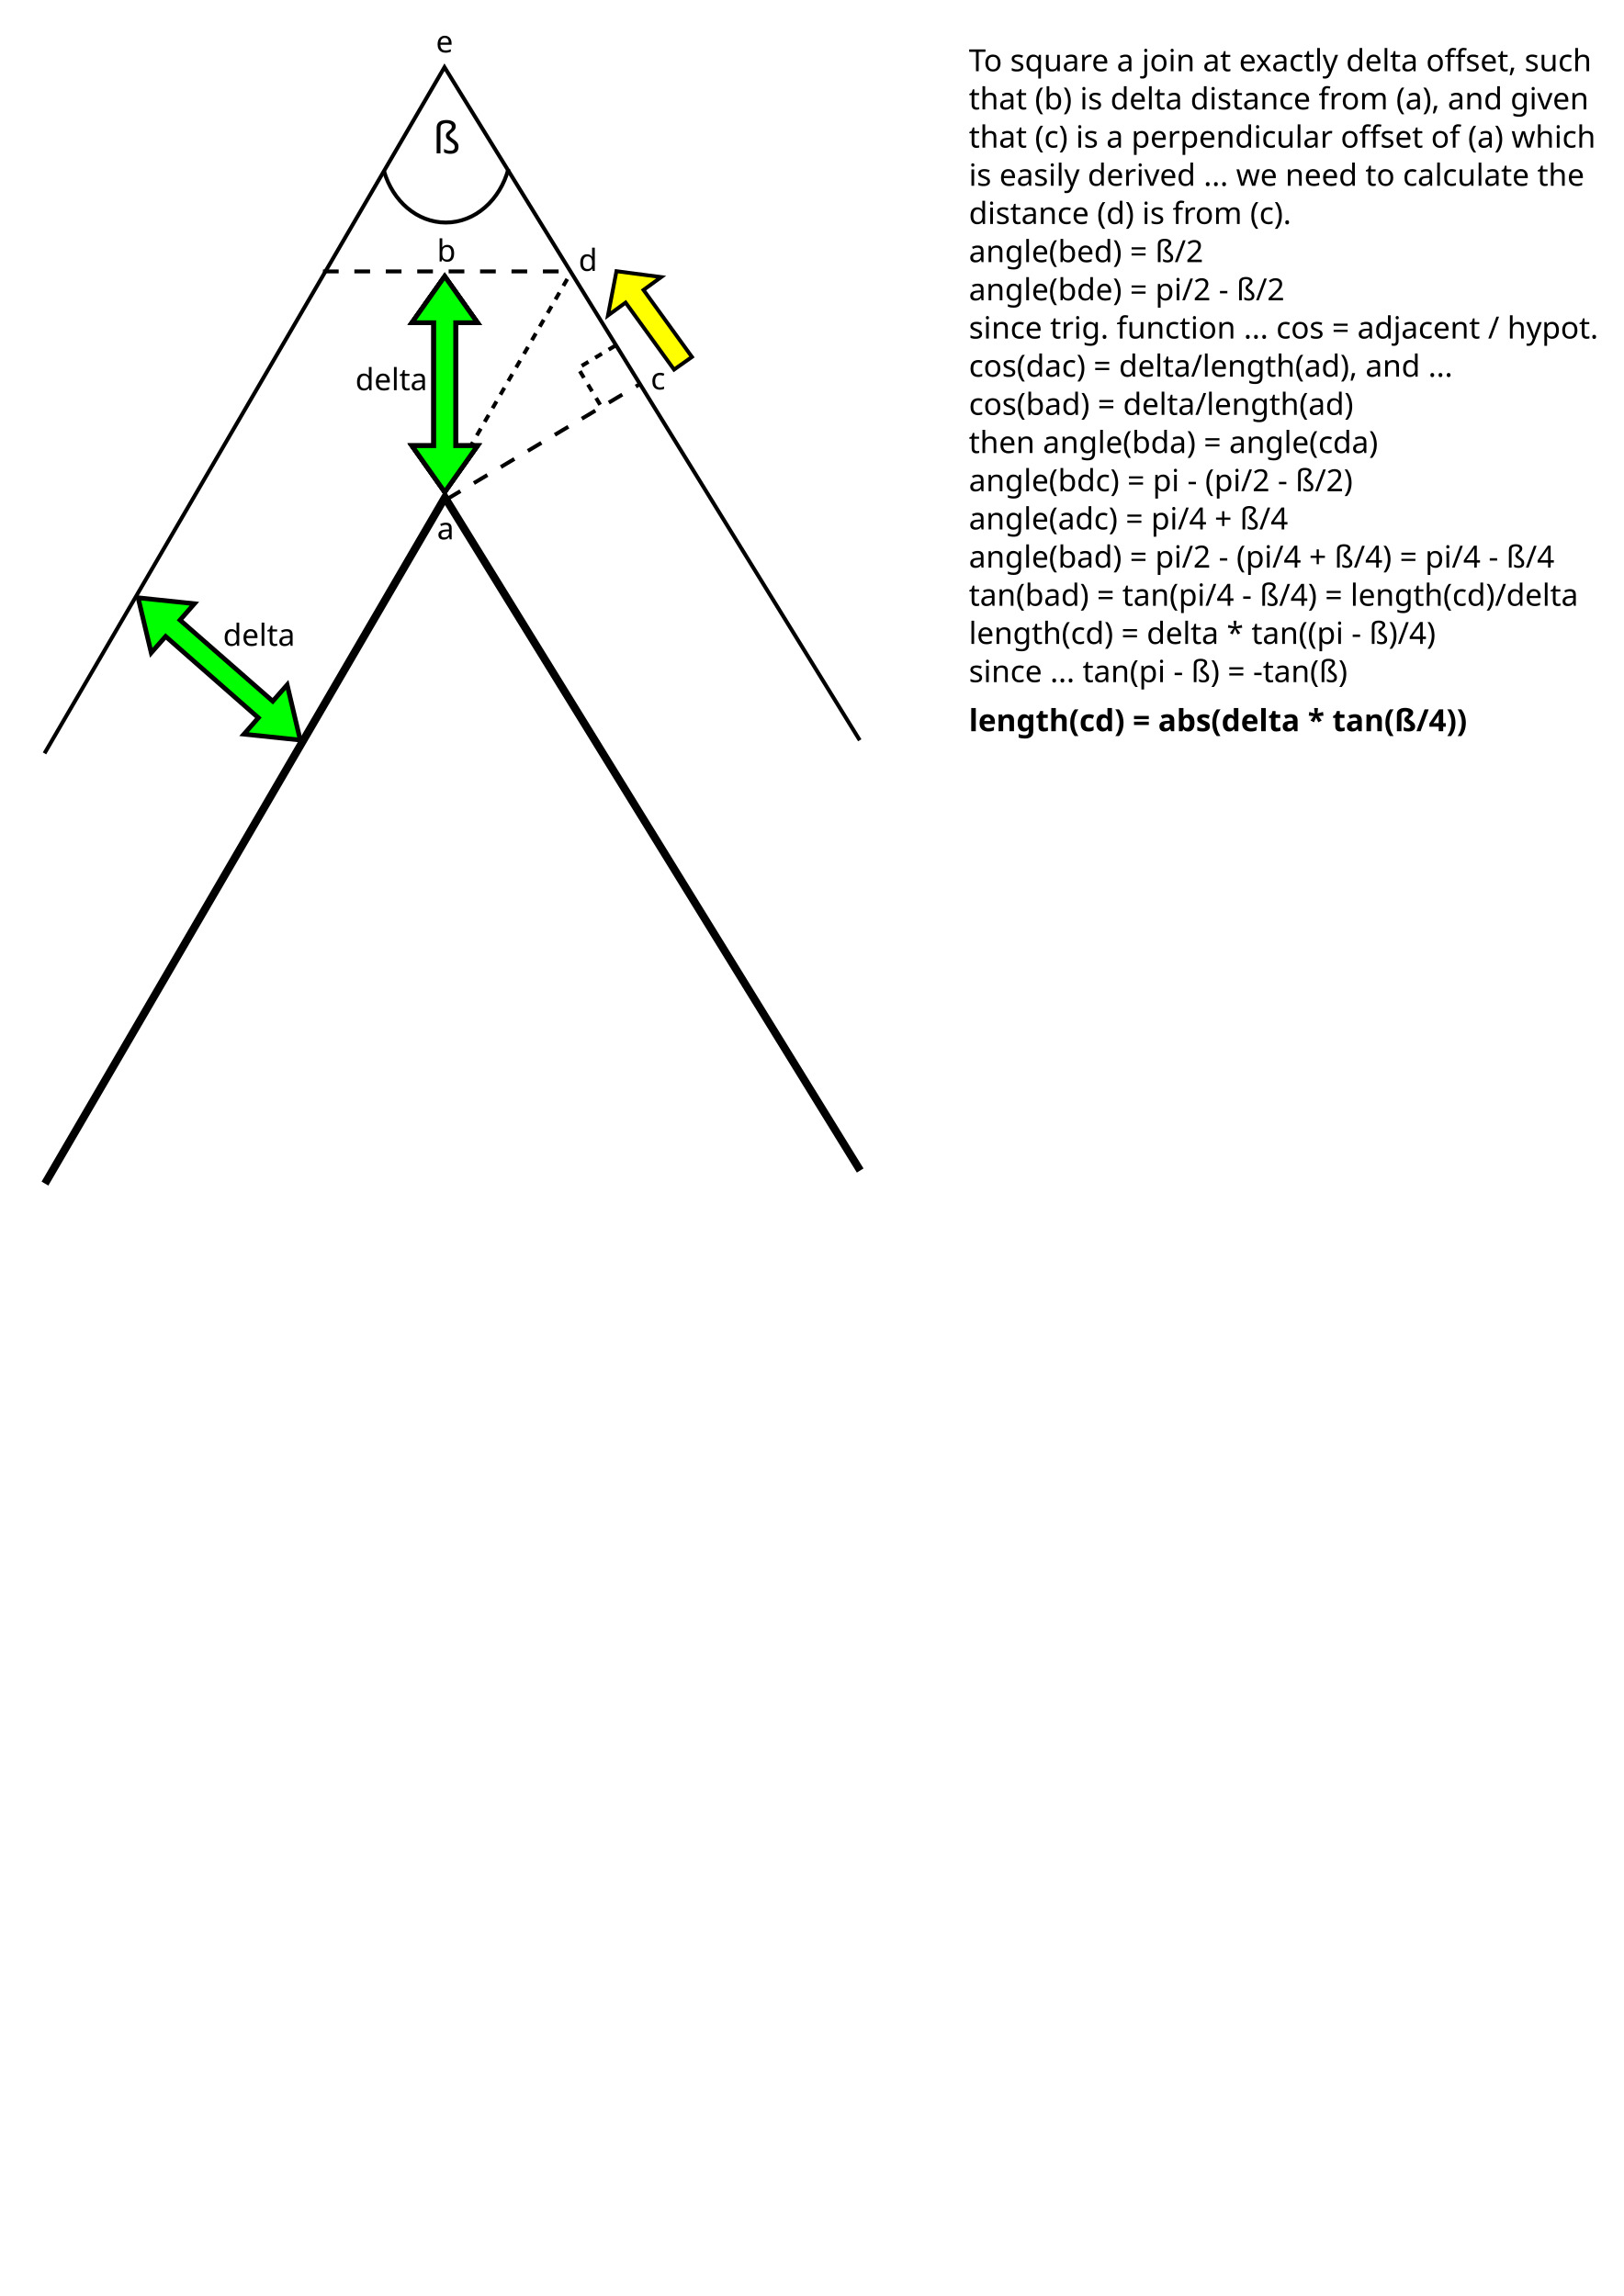
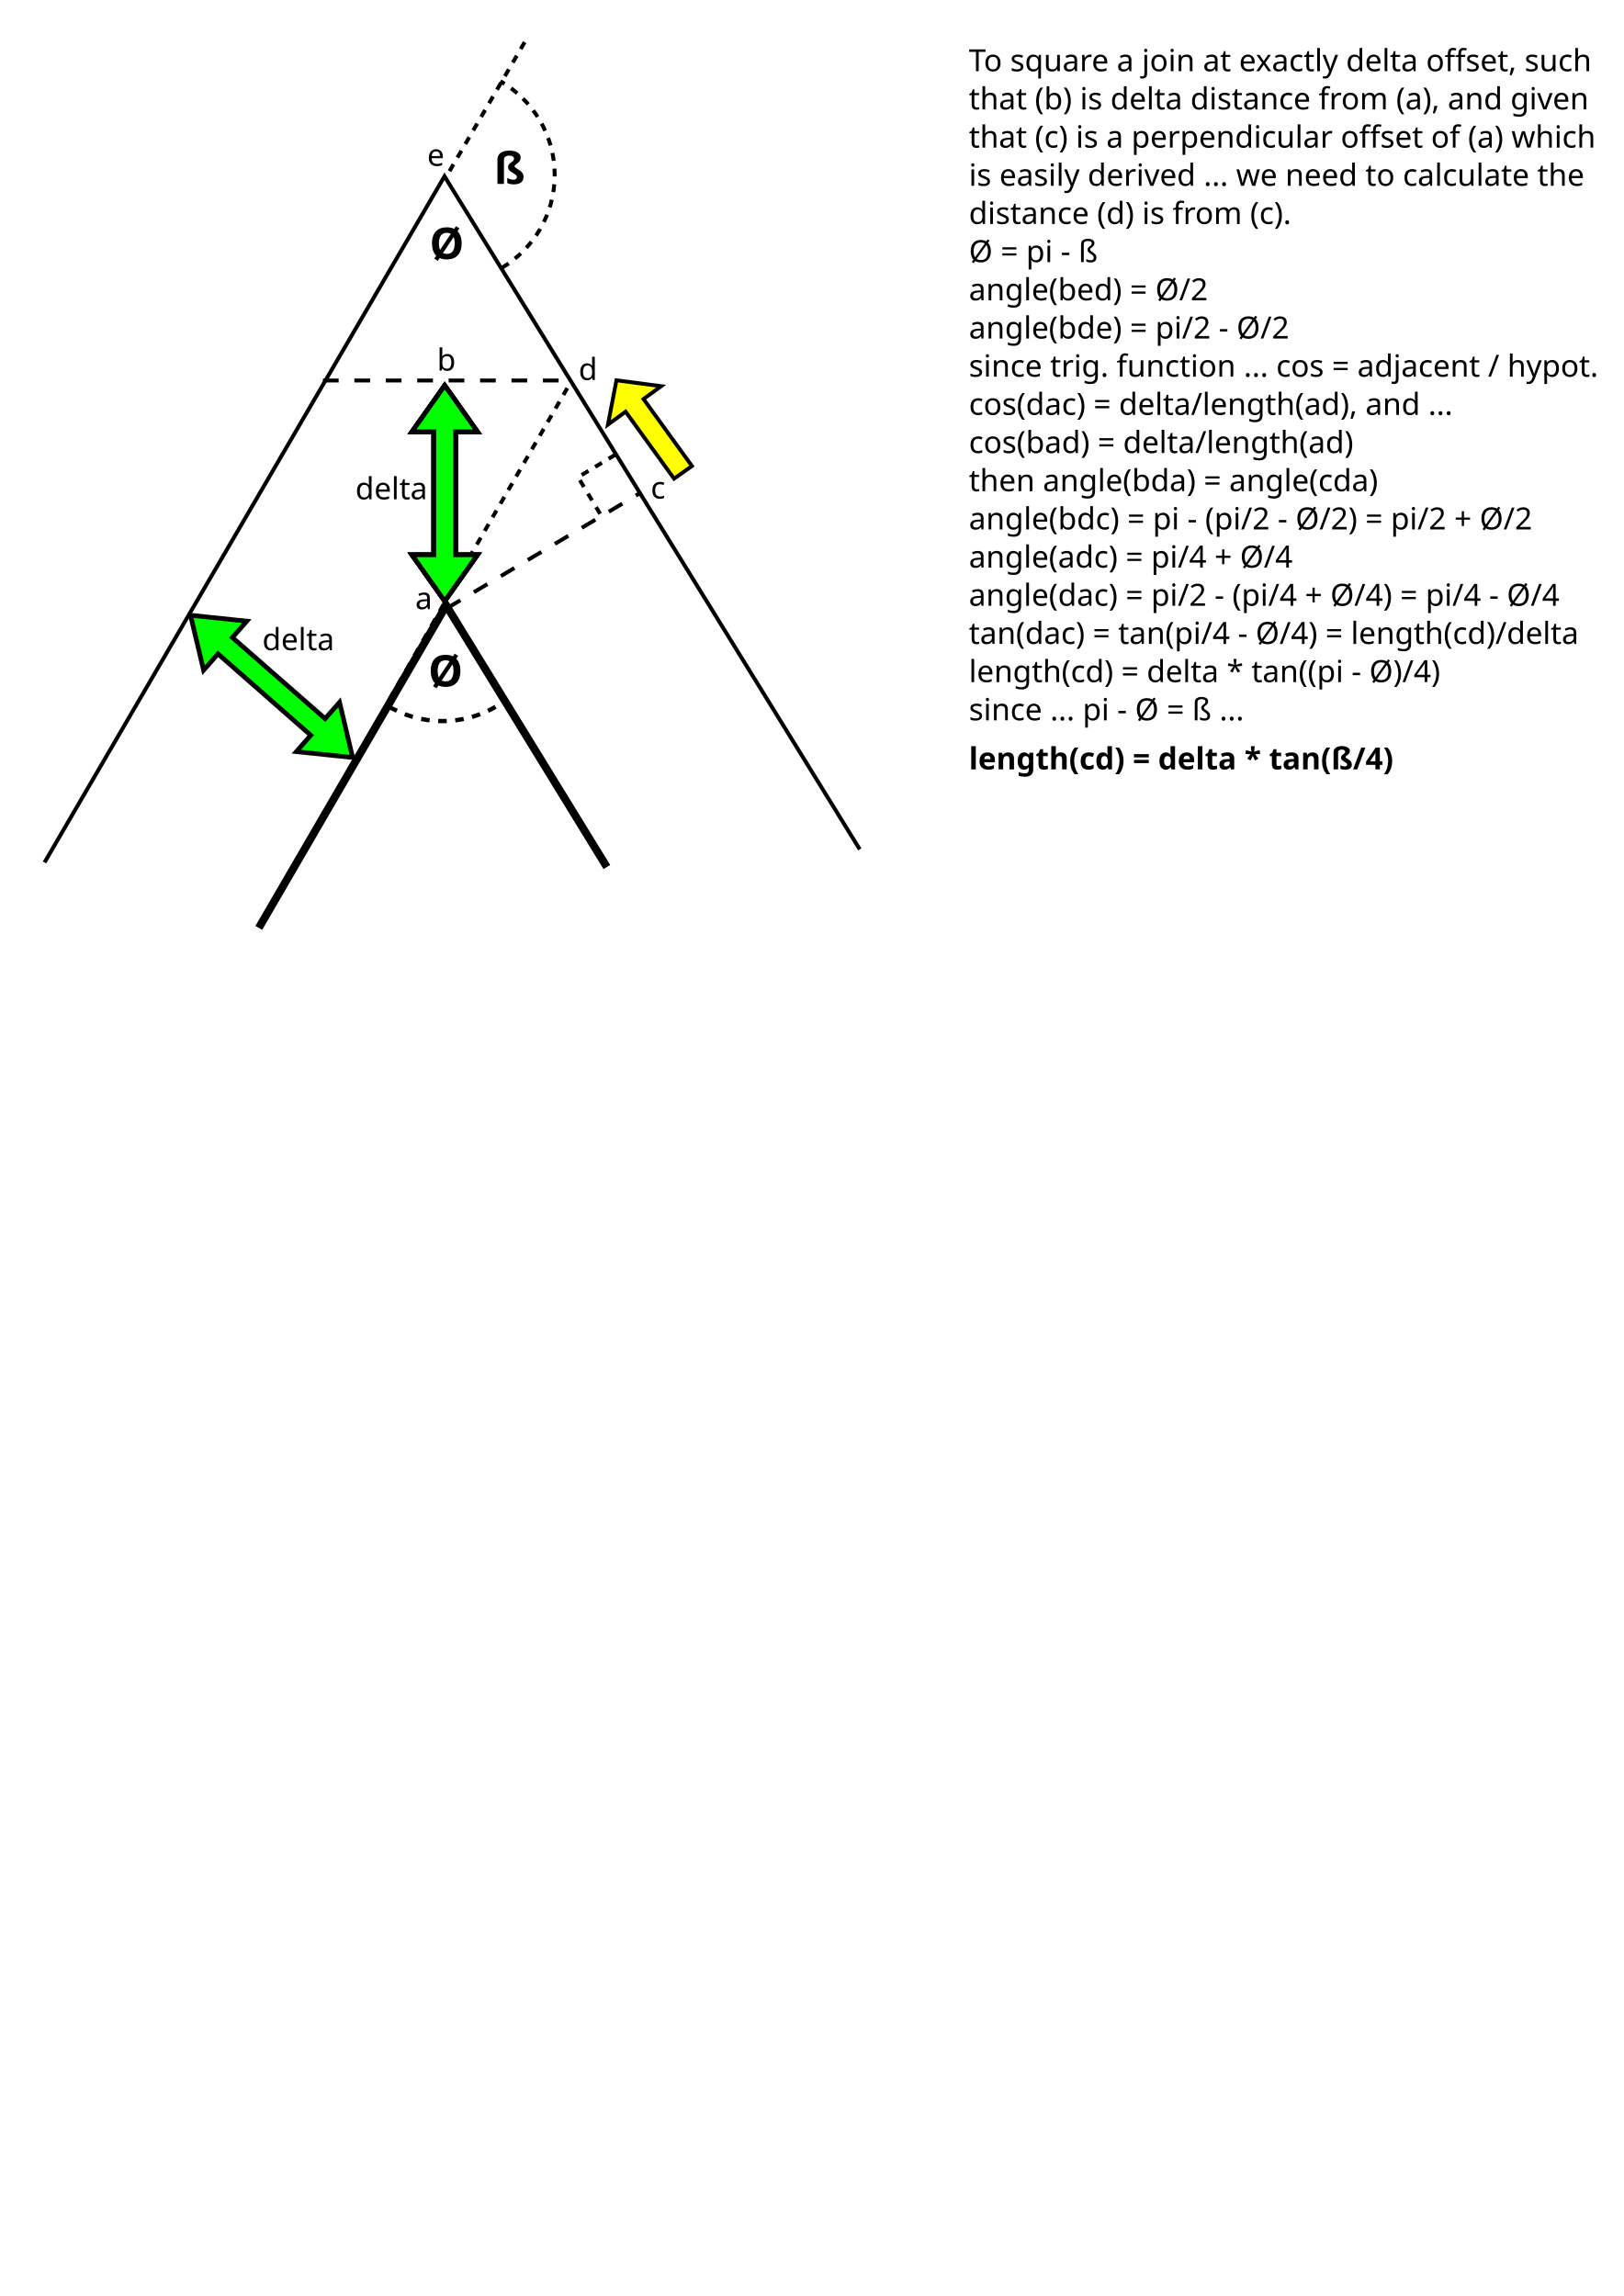
<svg xmlns="http://www.w3.org/2000/svg" width="744.094" height="1052.362" id="svg2" version="1.1">
  <defs id="defs4" />
  <g id="layer1">
-     <path style="color:#000000;fill:none;stroke:#000000;stroke-width:1.8;stroke-linecap:butt;stroke-linejoin:miter;stroke-miterlimit:4;stroke-opacity:1;stroke-dasharray:3.6, 3.6;stroke-dashoffset:0;marker:none;visibility:visible;display:inline;overflow:visible;enable-background:accumulate" d="m 204.1,224.5 57.2,-98.9" id="path4097" />
-     <path style="color:#000000;fill:none;stroke:#000000;stroke-width:1.8;stroke-linecap:butt;stroke-linejoin:miter;stroke-miterlimit:4;stroke-opacity:1;stroke-dasharray:none;stroke-dashoffset:0;marker:none;visibility:visible;display:inline;overflow:visible;enable-background:accumulate" d="M 20.4,345.3 203.7,30.8 394,339.3" id="path2985" />
-     <path style="color:#000000;fill:none;stroke:#000000;stroke-width:3.6;stroke-linecap:butt;stroke-linejoin:miter;stroke-miterlimit:4;stroke-opacity:1;stroke-dasharray:none;stroke-dashoffset:0;marker:none;visibility:visible;display:inline;overflow:visible;enable-background:accumulate" d="M 20.6,542.5 203.9,228 394.2,536.5" id="path2985-1" />
-     <path style="color:#000000;fill:#00ff00;fill-opacity:1;stroke:#000000;stroke-width:2.138;stroke-linecap:butt;stroke-linejoin:miter;stroke-miterlimit:4;stroke-opacity:1;stroke-dasharray:none;stroke-dashoffset:0;marker:none;visibility:visible;display:inline;overflow:visible;enable-background:accumulate" d="m 203.8,126.7 15,21.2 -10,0 0,56.4 10,0 -15,21.2 -15,-21.2 10,0 0,-56.4 -10,0 z" id="path3777" />
-     <path style="color:#000000;fill:#00ff00;fill-opacity:1;stroke:#000000;stroke-width:2.138;stroke-linecap:butt;stroke-linejoin:miter;stroke-miterlimit:4;stroke-opacity:1;stroke-dasharray:none;stroke-dashoffset:0;marker:none;visibility:visible;display:inline;overflow:visible;enable-background:accumulate" d="m 63.3,274 25.8,2.7 -6.6,7.5 42.5,37.2 6.6,-7.5 6,25.3 -25.8,-2.7 6.6,-7.5 -42.5,-37.3 -6.6,7.5 z" id="path3777-9" />
-     <path id="path3853" d="m 203.8,126.7 15,21.2 -10,0 0,56.4 10,0 -15,21.2 -15,-21.2 10,0 0,-56.4 -10,0 z" style="color:#000000;fill:#00ff00;fill-opacity:1;stroke:#000000;stroke-width:2.138;stroke-linecap:butt;stroke-linejoin:miter;stroke-miterlimit:4;stroke-opacity:1;stroke-dasharray:none;stroke-dashoffset:0;marker:none;visibility:visible;display:inline;overflow:visible;enable-background:accumulate" />
-     <path style="color:#000000;fill:#00ff00;fill-opacity:1;stroke:#000000;stroke-width:2.138;stroke-linecap:butt;stroke-linejoin:miter;stroke-miterlimit:4;stroke-opacity:1;stroke-dasharray:none;stroke-dashoffset:0;marker:none;visibility:visible;display:inline;overflow:visible;enable-background:accumulate" d="m 203.8,126.7 15,21.2 -10,0 0,56.4 10,0 -15,21.2 -15,-21.2 10,0 0,-56.4 -10,0 z" id="path3855" />
-     <path id="path3857" d="m 203.8,126.7 15,21.2 -10,0 0,56.4 10,0 -15,21.2 -15,-21.2 10,0 0,-56.4 -10,0 z" style="color:#000000;fill:#00ff00;fill-opacity:1;stroke:#000000;stroke-width:2.138;stroke-linecap:butt;stroke-linejoin:miter;stroke-miterlimit:4;stroke-opacity:1;stroke-dasharray:none;stroke-dashoffset:0;marker:none;visibility:visible;display:inline;overflow:visible;enable-background:accumulate" />
-     <path style="color:#000000;fill:#00ff00;fill-opacity:1;fill-rule:evenodd;stroke:#000000;stroke-width:1.8;stroke-linecap:butt;stroke-linejoin:miter;stroke-miterlimit:4;stroke-opacity:1;stroke-dasharray:7.2, 7.2;stroke-dashoffset:0;marker:none;visibility:visible;display:inline;overflow:visible;enable-background:accumulate" d="m 148,124.4 110,0" id="path3859" />
-     <text xml:space="preserve" style="font-size:20px;font-style:normal;font-variant:normal;font-weight:normal;font-stretch:normal;text-indent:0;text-align:start;text-decoration:none;line-height:125%;letter-spacing:0px;word-spacing:0px;text-transform:none;direction:ltr;block-progression:tb;writing-mode:lr-tb;text-anchor:start;baseline-shift:baseline;color:#000000;fill:#000000;fill-opacity:1;fill-rule:nonzero;stroke:none;stroke-width:1px;marker:none;visibility:visible;display:inline;overflow:visible;enable-background:accumulate;font-family:Tahoma;-inkscape-font-specification:Tahoma" x="198.4" y="70.3" id="text3861">
-       <tspan id="tspan3863" x="198.4" y="70.3">ß</tspan>
+     <path style="color:#000000;fill:none;stroke:#000000;stroke-width:1.961;stroke-linecap:butt;stroke-linejoin:miter;stroke-miterlimit:4;stroke-opacity:1;stroke-dasharray:3.922, 3.922;stroke-dashoffset:0;marker:none;visibility:visible;display:inline;overflow:visible;enable-background:accumulate" d="M 203.5 276.8 L 177.1 323.2 C 184.5 327.8 193.3 330.5 202.7 330.5 C 213.1 330.5 222.9 327.2 230.8 321.6 L 203.5 276.8 z " id="path3856" />
+     <path style="color:#000000;fill:none;stroke:#000000;stroke-width:1.8;stroke-linecap:butt;stroke-linejoin:miter;stroke-miterlimit:4;stroke-opacity:1;stroke-dasharray:3.6, 3.6;stroke-dashoffset:0;marker:none;visibility:visible;display:inline;overflow:visible;enable-background:accumulate" d="m 204.1,274.5 57.2,-98.9" id="path4097" />
+     <path style="color:#000000;fill:none;stroke:#000000;stroke-width:1.8;stroke-linecap:butt;stroke-linejoin:miter;stroke-miterlimit:4;stroke-opacity:1;stroke-dasharray:none;stroke-dashoffset:0;marker:none;visibility:visible;display:inline;overflow:visible;enable-background:accumulate" d="M 20.4,395.3 203.7,80.8 394,389.3" id="path2985" />
+     <path style="color:#000000;fill:#00ff00;fill-opacity:1;stroke:#000000;stroke-width:2.138;stroke-linecap:butt;stroke-linejoin:miter;stroke-miterlimit:4;stroke-opacity:1;stroke-dasharray:none;stroke-dashoffset:0;marker:none;visibility:visible;display:inline;overflow:visible;enable-background:accumulate" d="m 203.8,176.7 15,21.2 -10,0 0,56.4 10,0 -15,21.2 -15,-21.2 10,0 0,-56.4 -10,0 z" id="path3777" />
+     <path style="color:#000000;fill:#00ff00;fill-opacity:1;stroke:#000000;stroke-width:2.138;stroke-linecap:butt;stroke-linejoin:miter;stroke-miterlimit:4;stroke-opacity:1;stroke-dasharray:none;stroke-dashoffset:0;marker:none;visibility:visible;display:inline;overflow:visible;enable-background:accumulate" d="m 87.3,282 25.8,2.7 -6.6,7.5 42.5,37.2 6.6,-7.5 6,25.3 -25.8,-2.7 6.6,-7.5 -42.5,-37.3 -6.6,7.5 z" id="path3777-9" />
+     <path id="path3853" d="m 203.8,176.7 15,21.2 -10,0 0,56.4 10,0 -15,21.2 -15,-21.2 10,0 0,-56.4 -10,0 z" style="color:#000000;fill:#00ff00;fill-opacity:1;stroke:#000000;stroke-width:2.138;stroke-linecap:butt;stroke-linejoin:miter;stroke-miterlimit:4;stroke-opacity:1;stroke-dasharray:none;stroke-dashoffset:0;marker:none;visibility:visible;display:inline;overflow:visible;enable-background:accumulate" />
+     <path style="color:#000000;fill:#00ff00;fill-opacity:1;stroke:#000000;stroke-width:2.138;stroke-linecap:butt;stroke-linejoin:miter;stroke-miterlimit:4;stroke-opacity:1;stroke-dasharray:none;stroke-dashoffset:0;marker:none;visibility:visible;display:inline;overflow:visible;enable-background:accumulate" d="m 203.8,176.7 15,21.2 -10,0 0,56.4 10,0 -15,21.2 -15,-21.2 10,0 0,-56.4 -10,0 z" id="path3855" />
+     <path id="path3857" d="m 203.8,176.7 15,21.2 -10,0 0,56.4 10,0 -15,21.2 -15,-21.2 10,0 0,-56.4 -10,0 z" style="color:#000000;fill:#00ff00;fill-opacity:1;stroke:#000000;stroke-width:2.138;stroke-linecap:butt;stroke-linejoin:miter;stroke-miterlimit:4;stroke-opacity:1;stroke-dasharray:none;stroke-dashoffset:0;marker:none;visibility:visible;display:inline;overflow:visible;enable-background:accumulate" />
+     <path style="color:#000000;fill:#00ff00;fill-opacity:1;fill-rule:evenodd;stroke:#000000;stroke-width:1.8;stroke-linecap:butt;stroke-linejoin:miter;stroke-miterlimit:4;stroke-opacity:1;stroke-dasharray:7.2, 7.2;stroke-dashoffset:0;marker:none;visibility:visible;display:inline;overflow:visible;enable-background:accumulate" d="m 148,174.4 110,0" id="path3859" />
+     <text xml:space="preserve" style="font-size:20px;font-style:normal;font-variant:normal;font-weight:normal;font-stretch:normal;text-indent:0;text-align:start;text-decoration:none;line-height:125%;letter-spacing:0px;word-spacing:0px;text-transform:none;direction:ltr;block-progression:tb;writing-mode:lr-tb;text-anchor:start;baseline-shift:baseline;color:#000000;fill:#000000;fill-opacity:1;fill-rule:nonzero;stroke:none;stroke-width:1px;marker:none;visibility:visible;display:inline;overflow:visible;enable-background:accumulate;font-family:Tahoma;-inkscape-font-specification:Tahoma" x="226.4" y="84.3" id="text3861">
+       <tspan id="tspan3863" x="226.4" y="84.3" style="font-weight:bold;-inkscape-font-specification:Tahoma Bold">ß</tspan>
    </text>
-     <path style="color:#000000;fill:none;stroke:#000000;stroke-width:1.8;stroke-linecap:butt;stroke-linejoin:miter;stroke-miterlimit:4;stroke-opacity:1;stroke-dasharray:none;stroke-dashoffset:0;marker:none;visibility:visible;display:inline;overflow:visible;enable-background:accumulate" d="m 176,78.5 c 4,13.7 15.2,23.5 28.3,23.5 13.5,0 24.9,-10.4 28.7,-24.6" id="path3865" />
-     <path style="color:#000000;fill:none;stroke:#000000;stroke-width:1.8;stroke-linecap:butt;stroke-linejoin:miter;stroke-miterlimit:4;stroke-opacity:1;stroke-dasharray:7.2, 7.2;stroke-dashoffset:0;marker:none;visibility:visible;display:inline;overflow:visible;enable-background:accumulate" d="m 204.8,228.8 88,-52.5" id="path3907" />
-     <path id="path3857-2" d="m 282.5,124.3 20.5,2.7 -8.1,5.9 22.2,30.7 -8.2,5.8 -22.2,-30.7 -8.1,5.9 z" style="color:#000000;fill:#ffff00;fill-opacity:1;stroke:#000000;stroke-width:1.752;stroke-linecap:butt;stroke-linejoin:miter;stroke-miterlimit:4;stroke-opacity:1;stroke-dasharray:none;stroke-dashoffset:0;marker:none;visibility:visible;display:inline;overflow:visible;enable-background:accumulate" />
-     <text xml:space="preserve" style="font-size:10px;font-style:normal;font-variant:normal;font-weight:normal;font-stretch:normal;text-indent:0;text-align:start;text-decoration:none;line-height:125%;letter-spacing:0px;word-spacing:0px;text-transform:none;direction:ltr;block-progression:tb;writing-mode:lr-tb;text-anchor:start;baseline-shift:baseline;color:#000000;fill:#000000;fill-opacity:1;fill-rule:nonzero;stroke:none;stroke-width:1px;marker:none;visibility:visible;display:inline;overflow:visible;enable-background:accumulate;font-family:Tahoma;-inkscape-font-specification:Tahoma" x="102.2" y="296" id="text3952">
-       <tspan id="tspan3954" x="102.2" y="296" style="font-size:14px">delta</tspan>
+     <path style="color:#000000;fill:none;stroke:#000000;stroke-width:1.8;stroke-linecap:butt;stroke-linejoin:miter;stroke-miterlimit:4;stroke-opacity:1;stroke-dasharray:7.2, 7.2;stroke-dashoffset:0;marker:none;visibility:visible;display:inline;overflow:visible;enable-background:accumulate" d="m 204.8,278.8 88,-52.5" id="path3907" />
+     <path id="path3857-2" d="m 282.5,174.3 20.5,2.7 -8.1,5.9 22.2,30.7 -8.2,5.8 -22.2,-30.7 -8.1,5.9 z" style="color:#000000;fill:#ffff00;fill-opacity:1;stroke:#000000;stroke-width:1.752;stroke-linecap:butt;stroke-linejoin:miter;stroke-miterlimit:4;stroke-opacity:1;stroke-dasharray:none;stroke-dashoffset:0;marker:none;visibility:visible;display:inline;overflow:visible;enable-background:accumulate" />
+     <text xml:space="preserve" style="font-size:10px;font-style:normal;font-variant:normal;font-weight:normal;font-stretch:normal;text-indent:0;text-align:start;text-decoration:none;line-height:125%;letter-spacing:0px;word-spacing:0px;text-transform:none;direction:ltr;block-progression:tb;writing-mode:lr-tb;text-anchor:start;baseline-shift:baseline;color:#000000;fill:#000000;fill-opacity:1;fill-rule:nonzero;stroke:none;stroke-width:1px;marker:none;visibility:visible;display:inline;overflow:visible;enable-background:accumulate;font-family:Tahoma;-inkscape-font-specification:Tahoma" x="120.2" y="298" id="text3952">
+       <tspan id="tspan3954" x="120.2" y="298" style="font-size:14px">delta</tspan>
    </text>
-     <text xml:space="preserve" style="font-size:10px;font-style:normal;font-variant:normal;font-weight:normal;font-stretch:normal;text-indent:0;text-align:start;text-decoration:none;line-height:125%;letter-spacing:0px;word-spacing:0px;text-transform:none;direction:ltr;block-progression:tb;writing-mode:lr-tb;text-anchor:start;baseline-shift:baseline;color:#000000;fill:#000000;fill-opacity:1;fill-rule:nonzero;stroke:none;stroke-width:1px;marker:none;visibility:visible;display:inline;overflow:visible;enable-background:accumulate;font-family:Tahoma;-inkscape-font-specification:Tahoma" x="162.848" y="178.855" id="text3952-4">
-       <tspan id="tspan3954-5" x="162.848" y="178.855" style="font-size:14px">delta</tspan>
+     <text xml:space="preserve" style="font-size:10px;font-style:normal;font-variant:normal;font-weight:normal;font-stretch:normal;text-indent:0;text-align:start;text-decoration:none;line-height:125%;letter-spacing:0px;word-spacing:0px;text-transform:none;direction:ltr;block-progression:tb;writing-mode:lr-tb;text-anchor:start;baseline-shift:baseline;color:#000000;fill:#000000;fill-opacity:1;fill-rule:nonzero;stroke:none;stroke-width:1px;marker:none;visibility:visible;display:inline;overflow:visible;enable-background:accumulate;font-family:Tahoma;-inkscape-font-specification:Tahoma" x="162.848" y="228.855" id="text3952-4">
+       <tspan id="tspan3954-5" x="162.848" y="228.855" style="font-size:14px">delta</tspan>
    </text>
-     <text xml:space="preserve" style="font-size:10px;font-style:normal;font-variant:normal;font-weight:normal;font-stretch:normal;text-indent:0;text-align:start;text-decoration:none;line-height:125%;letter-spacing:0px;word-spacing:0px;text-transform:none;direction:ltr;block-progression:tb;writing-mode:lr-tb;text-anchor:start;baseline-shift:baseline;color:#000000;fill:#000000;fill-opacity:1;fill-rule:nonzero;stroke:none;stroke-width:1px;marker:none;visibility:visible;display:inline;overflow:visible;enable-background:accumulate;font-family:Tahoma;-inkscape-font-specification:Tahoma" x="298.2" y="178.5" id="text3977">
-       <tspan id="tspan3979" x="298.2" y="178.5" style="font-size:14px">c</tspan>
+     <text xml:space="preserve" style="font-size:10px;font-style:normal;font-variant:normal;font-weight:normal;font-stretch:normal;text-indent:0;text-align:start;text-decoration:none;line-height:125%;letter-spacing:0px;word-spacing:0px;text-transform:none;direction:ltr;block-progression:tb;writing-mode:lr-tb;text-anchor:start;baseline-shift:baseline;color:#000000;fill:#000000;fill-opacity:1;fill-rule:nonzero;stroke:none;stroke-width:1px;marker:none;visibility:visible;display:inline;overflow:visible;enable-background:accumulate;font-family:Tahoma;-inkscape-font-specification:Tahoma" x="298.2" y="228.5" id="text3977">
+       <tspan id="tspan3979" x="298.2" y="228.5" style="font-size:14px">c</tspan>
    </text>
-     <text xml:space="preserve" style="font-size:10px;font-style:normal;font-variant:normal;font-weight:normal;font-stretch:normal;text-indent:0;text-align:start;text-decoration:none;line-height:125%;letter-spacing:0px;word-spacing:0px;text-transform:none;direction:ltr;block-progression:tb;writing-mode:lr-tb;text-anchor:start;baseline-shift:baseline;color:#000000;fill:#000000;fill-opacity:1;fill-rule:nonzero;stroke:none;stroke-width:1px;marker:none;visibility:visible;display:inline;overflow:visible;enable-background:accumulate;font-family:Tahoma;-inkscape-font-specification:Tahoma" x="265.155" y="124.168" id="text3977-5">
-       <tspan id="tspan3979-1" x="265.155" y="124.168" style="font-size:14px">d</tspan>
+     <text xml:space="preserve" style="font-size:10px;font-style:normal;font-variant:normal;font-weight:normal;font-stretch:normal;text-indent:0;text-align:start;text-decoration:none;line-height:125%;letter-spacing:0px;word-spacing:0px;text-transform:none;direction:ltr;block-progression:tb;writing-mode:lr-tb;text-anchor:start;baseline-shift:baseline;color:#000000;fill:#000000;fill-opacity:1;fill-rule:nonzero;stroke:none;stroke-width:1px;marker:none;visibility:visible;display:inline;overflow:visible;enable-background:accumulate;font-family:Tahoma;-inkscape-font-specification:Tahoma" x="265.155" y="174.168" id="text3977-5">
+       <tspan id="tspan3979-1" x="265.155" y="174.168" style="font-size:14px">d</tspan>
    </text>
-     <text xml:space="preserve" style="font-size:10px;font-style:normal;font-variant:normal;font-weight:normal;font-stretch:normal;text-indent:0;text-align:start;text-decoration:none;line-height:125%;letter-spacing:0px;word-spacing:0px;text-transform:none;direction:ltr;block-progression:tb;writing-mode:lr-tb;text-anchor:start;baseline-shift:baseline;color:#000000;fill:#000000;fill-opacity:1;fill-rule:nonzero;stroke:none;stroke-width:1px;marker:none;visibility:visible;display:inline;overflow:visible;enable-background:accumulate;font-family:Tahoma;-inkscape-font-specification:Tahoma" x="200.271" y="247.2" id="text3977-5-7">
-       <tspan id="tspan3979-1-1" x="200.271" y="247.2" style="font-size:14px">a</tspan>
+     <text xml:space="preserve" style="font-size:10px;font-style:normal;font-variant:normal;font-weight:normal;font-stretch:normal;text-indent:0;text-align:start;text-decoration:none;line-height:125%;letter-spacing:0px;word-spacing:0px;text-transform:none;direction:ltr;block-progression:tb;writing-mode:lr-tb;text-anchor:start;baseline-shift:baseline;color:#000000;fill:#000000;fill-opacity:1;fill-rule:nonzero;stroke:none;stroke-width:1px;marker:none;visibility:visible;display:inline;overflow:visible;enable-background:accumulate;font-family:Tahoma;-inkscape-font-specification:Tahoma" x="190.271" y="279.2" id="text3977-5-7">
+       <tspan id="tspan3979-1-1" x="190.271" y="279.2" style="font-size:14px">a</tspan>
    </text>
-     <text xml:space="preserve" style="font-size:10px;font-style:normal;font-variant:normal;font-weight:normal;font-stretch:normal;text-indent:0;text-align:start;text-decoration:none;line-height:125%;letter-spacing:0px;word-spacing:0px;text-transform:none;direction:ltr;block-progression:tb;writing-mode:lr-tb;text-anchor:start;baseline-shift:baseline;color:#000000;fill:#000000;fill-opacity:1;fill-rule:nonzero;stroke:none;stroke-width:1px;marker:none;visibility:visible;display:inline;overflow:visible;enable-background:accumulate;font-family:Tahoma;-inkscape-font-specification:Tahoma" x="200.271" y="119.862" id="text3977-5-1">
-       <tspan id="tspan3979-1-5" x="200.271" y="119.862" style="font-size:14px">b</tspan>
+     <text xml:space="preserve" style="font-size:10px;font-style:normal;font-variant:normal;font-weight:normal;font-stretch:normal;text-indent:0;text-align:start;text-decoration:none;line-height:125%;letter-spacing:0px;word-spacing:0px;text-transform:none;direction:ltr;block-progression:tb;writing-mode:lr-tb;text-anchor:start;baseline-shift:baseline;color:#000000;fill:#000000;fill-opacity:1;fill-rule:nonzero;stroke:none;stroke-width:1px;marker:none;visibility:visible;display:inline;overflow:visible;enable-background:accumulate;font-family:Tahoma;-inkscape-font-specification:Tahoma" x="200.271" y="169.862" id="text3977-5-1">
+       <tspan id="tspan3979-1-5" x="200.271" y="169.862" style="font-size:14px">b</tspan>
    </text>
-     <text xml:space="preserve" style="font-size:10px;font-style:normal;font-variant:normal;font-weight:normal;font-stretch:normal;text-indent:0;text-align:start;text-decoration:none;line-height:125%;letter-spacing:0px;word-spacing:0px;text-transform:none;direction:ltr;block-progression:tb;writing-mode:lr-tb;text-anchor:start;baseline-shift:baseline;color:#000000;fill:#000000;fill-opacity:1;fill-rule:nonzero;stroke:none;stroke-width:1px;marker:none;visibility:visible;display:inline;overflow:visible;enable-background:accumulate;font-family:Tahoma;-inkscape-font-specification:Tahoma" x="199.761" y="24.021" id="text3977-5-1-2">
-       <tspan id="tspan3979-1-5-7" x="199.761" y="24.021" style="font-size:14px">e</tspan>
+     <text xml:space="preserve" style="font-size:10px;font-style:normal;font-variant:normal;font-weight:normal;font-stretch:normal;text-indent:0;text-align:start;text-decoration:none;line-height:125%;letter-spacing:0px;word-spacing:0px;text-transform:none;direction:ltr;block-progression:tb;writing-mode:lr-tb;text-anchor:start;baseline-shift:baseline;color:#000000;fill:#000000;fill-opacity:1;fill-rule:nonzero;stroke:none;stroke-width:1px;marker:none;visibility:visible;display:inline;overflow:visible;enable-background:accumulate;font-family:Tahoma;-inkscape-font-specification:Tahoma" x="195.761" y="76.021" id="text3977-5-1-2">
+       <tspan id="tspan3979-1-5-7" x="195.761" y="76.021" style="font-size:14px">e</tspan>
    </text>
    <text xml:space="preserve" style="font-size:14px;font-style:normal;font-variant:normal;font-weight:normal;font-stretch:normal;text-indent:0;text-align:start;text-decoration:none;line-height:125%;letter-spacing:0px;word-spacing:0px;text-transform:none;direction:ltr;block-progression:tb;writing-mode:lr-tb;text-anchor:start;baseline-shift:baseline;color:#000000;fill:#000000;fill-opacity:1;fill-rule:nonzero;stroke:none;stroke-width:1px;marker:none;visibility:visible;display:inline;overflow:visible;enable-background:accumulate;font-family:Tahoma;-inkscape-font-specification:Tahoma" x="444" y="32.65" id="text4077">
      <tspan id="tspan4079" x="444" y="32.65">To square a join at exactly delta offset, such</tspan>
      <tspan x="444" y="50.15" id="tspan4081">that (b) is delta distance from (a), and given</tspan>
      <tspan x="444" y="67.65" id="tspan4085">that (c) is a perpendicular offset of (a) which</tspan>
      <tspan x="444" y="85.15" id="tspan4087">is easily derived ... we need to calculate the</tspan>
      <tspan x="444" y="102.65" id="tspan4089">distance (d) is from (c).</tspan>
-       <tspan x="444" y="120.15" id="tspan4083">angle(bed) = ß/2</tspan>
-       <tspan x="444" y="137.65" id="tspan4093">angle(bde) = pi/2 - ß/2</tspan>
-       <tspan x="444" y="155.15" id="tspan4105">since trig. function ... cos = adjacent / hypot. </tspan>
-       <tspan x="444" y="172.65" id="tspan4099">cos(dac) = delta/length(ad), and ...</tspan>
-       <tspan x="444" y="190.15" id="tspan4101">cos(bad) = delta/length(ad)</tspan>
-       <tspan x="444" y="207.65" id="tspan4107">then angle(bda) = angle(cda)</tspan>
-       <tspan x="444" y="225.15" id="tspan4118">angle(bdc) = pi - (pi/2 - ß/2)</tspan>
-       <tspan x="444" y="242.65" id="tspan4120">angle(adc) = pi/4 + ß/4</tspan>
-       <tspan x="444" y="260.15" id="tspan4126">angle(bad) = pi/2 - (pi/4 + ß/4) = pi/4 - ß/4</tspan>
-       <tspan x="444" y="277.65" id="tspan4122">tan(bad) = tan(pi/4 - ß/4) = length(cd)/delta</tspan>
-       <tspan x="444" y="295.15" id="tspan4124" style="font-weight:normal">length(cd) = delta * tan((pi - ß)/4)</tspan>
-       <tspan x="444" y="312.65" id="tspan4095">since ... tan(pi - ß) = -tan(ß)</tspan>
-       <tspan x="444" y="320.598" id="tspan3045" style="font-size:4px;font-weight:bold"> </tspan>
-       <tspan x="444" y="335.15" style="font-weight:bold" id="tspan3047">length(cd) = abs(delta * tan(ß/4))</tspan>
+       <tspan x="444" y="120.15" id="tspan4083">Ø = pi - ß</tspan>
+       <tspan x="444" y="137.65" id="tspan3854">angle(bed) = Ø/2</tspan>
+       <tspan x="444" y="155.15" id="tspan4093">angle(bde) = pi/2 - Ø/2</tspan>
+       <tspan x="444" y="172.65" id="tspan4105">since trig. function ... cos = adjacent / hypot. </tspan>
+       <tspan x="444" y="190.15" id="tspan4099">cos(dac) = delta/length(ad), and ...</tspan>
+       <tspan x="444" y="207.65" id="tspan4101">cos(bad) = delta/length(ad)</tspan>
+       <tspan x="444" y="225.15" id="tspan4107">then angle(bda) = angle(cda)</tspan>
+       <tspan x="444" y="242.65" id="tspan4118">angle(bdc) = pi - (pi/2 - Ø/2) = pi/2 + Ø/2</tspan>
+       <tspan x="444" y="260.15" id="tspan4120">angle(adc) = pi/4 + Ø/4</tspan>
+       <tspan x="444" y="277.65" id="tspan4126">angle(dac) = pi/2 - (pi/4 + Ø/4) = pi/4 - Ø/4</tspan>
+       <tspan x="444" y="295.15" id="tspan4122">tan(dac) = tan(pi/4 - Ø/4) = length(cd)/delta</tspan>
+       <tspan x="444" y="312.65" id="tspan4124" style="font-weight:normal">length(cd) = delta * tan((pi - Ø)/4)</tspan>
+       <tspan x="444" y="330.15" id="tspan4095">since ... pi - Ø = ß ...</tspan>
+       <tspan x="444" y="338.098" id="tspan3045" style="font-size:4px;font-weight:bold"> </tspan>
+       <tspan x="444" y="352.65" style="font-weight:bold" id="tspan3047">length(cd) = delta * tan(ß/4)</tspan>
    </text>
-     <path style="color:#000000;fill:none;stroke:#000000;stroke-width:1.8;stroke-linecap:butt;stroke-linejoin:miter;stroke-miterlimit:4;stroke-opacity:1;stroke-dasharray:3.6, 3.6;stroke-dashoffset:0;marker:none;visibility:visible;display:inline;overflow:visible;enable-background:accumulate" d="m 282,158.4 -17.1,10.3 10.3,17.1" id="path4091" />
+     <path style="color:#000000;fill:none;stroke:#000000;stroke-width:1.8;stroke-linecap:butt;stroke-linejoin:miter;stroke-miterlimit:4;stroke-opacity:1;stroke-dasharray:3.6, 3.6;stroke-dashoffset:0;marker:none;visibility:visible;display:inline;overflow:visible;enable-background:accumulate" d="m 282,208.4 -17.1,10.3 10.3,17.1" id="path4091" />
+     <g id="g3823">
+       <path id="path4097-1" d="M 206,78.44 241.1,18.2" style="color:#000000;fill:none;stroke:#000000;stroke-width:1.8;stroke-linecap:butt;stroke-linejoin:miter;stroke-miterlimit:4;stroke-opacity:1;stroke-dasharray:3.6, 3.6;stroke-dashoffset:0;marker:none;visibility:visible;display:inline;overflow:visible;enable-background:accumulate" />
+       <path id="path3050" d="m 230.1,122.7 c 14.4,-8.7 24.1,-24.46 24.1,-42.51 0,-18.38 -10.1,-34.42 -24.9,-42.97" style="color:#000000;fill:none;stroke:#000000;stroke-width:1.8;stroke-linecap:butt;stroke-linejoin:miter;stroke-miterlimit:4;stroke-opacity:1;stroke-dasharray:3.6,3.6;stroke-dashoffset:0;marker:none;visibility:visible;display:inline;overflow:visible;enable-background:accumulate" />
+     </g>
+     <text xml:space="preserve" style="font-size:14px;font-style:normal;font-variant:normal;font-weight:normal;font-stretch:normal;text-indent:0;text-align:start;text-decoration:none;line-height:125%;letter-spacing:0px;word-spacing:0px;text-transform:none;direction:ltr;block-progression:tb;writing-mode:lr-tb;text-anchor:start;baseline-shift:baseline;color:#000000;fill:#000000;fill-opacity:1;fill-rule:nonzero;stroke:none;stroke-width:1px;marker:none;visibility:visible;display:inline;overflow:visible;enable-background:accumulate;font-family:Tahoma;-inkscape-font-specification:Tahoma" x="196.8" y="118.7" id="text3827">
+       <tspan id="tspan3829" x="196.8" y="118.7" style="font-size:20px;font-weight:bold;-inkscape-font-specification:Tahoma Bold">Ø</tspan>
+     </text>
+     <text xml:space="preserve" style="font-size:14px;font-style:normal;font-variant:normal;font-weight:normal;font-stretch:normal;text-indent:0;text-align:start;text-decoration:none;line-height:125%;letter-spacing:0px;word-spacing:0px;text-transform:none;direction:ltr;block-progression:tb;writing-mode:lr-tb;text-anchor:start;baseline-shift:baseline;color:#000000;fill:#000000;fill-opacity:1;fill-rule:nonzero;stroke:none;stroke-width:1px;marker:none;visibility:visible;display:inline;overflow:visible;enable-background:accumulate;font-family:Tahoma;-inkscape-font-specification:Tahoma" x="196.23" y="314.637" id="text3827-7">
+       <tspan id="tspan3829-4" x="196.23" y="314.637" style="font-size:20px;font-weight:bold;-inkscape-font-specification:Tahoma Bold">Ø</tspan>
+     </text>
+     <path style="color:#000000;fill:none;stroke:#000000;stroke-width:3.6;stroke-linecap:butt;stroke-linejoin:miter;stroke-miterlimit:4;stroke-opacity:1;stroke-dasharray:none;stroke-dashoffset:0;marker:none;visibility:visible;display:inline;overflow:visible;enable-background:accumulate" d="m 118.6,425.3 85.9,-147.8 73.6,119.9" id="path2985-1-1" />
  </g>
</svg>
